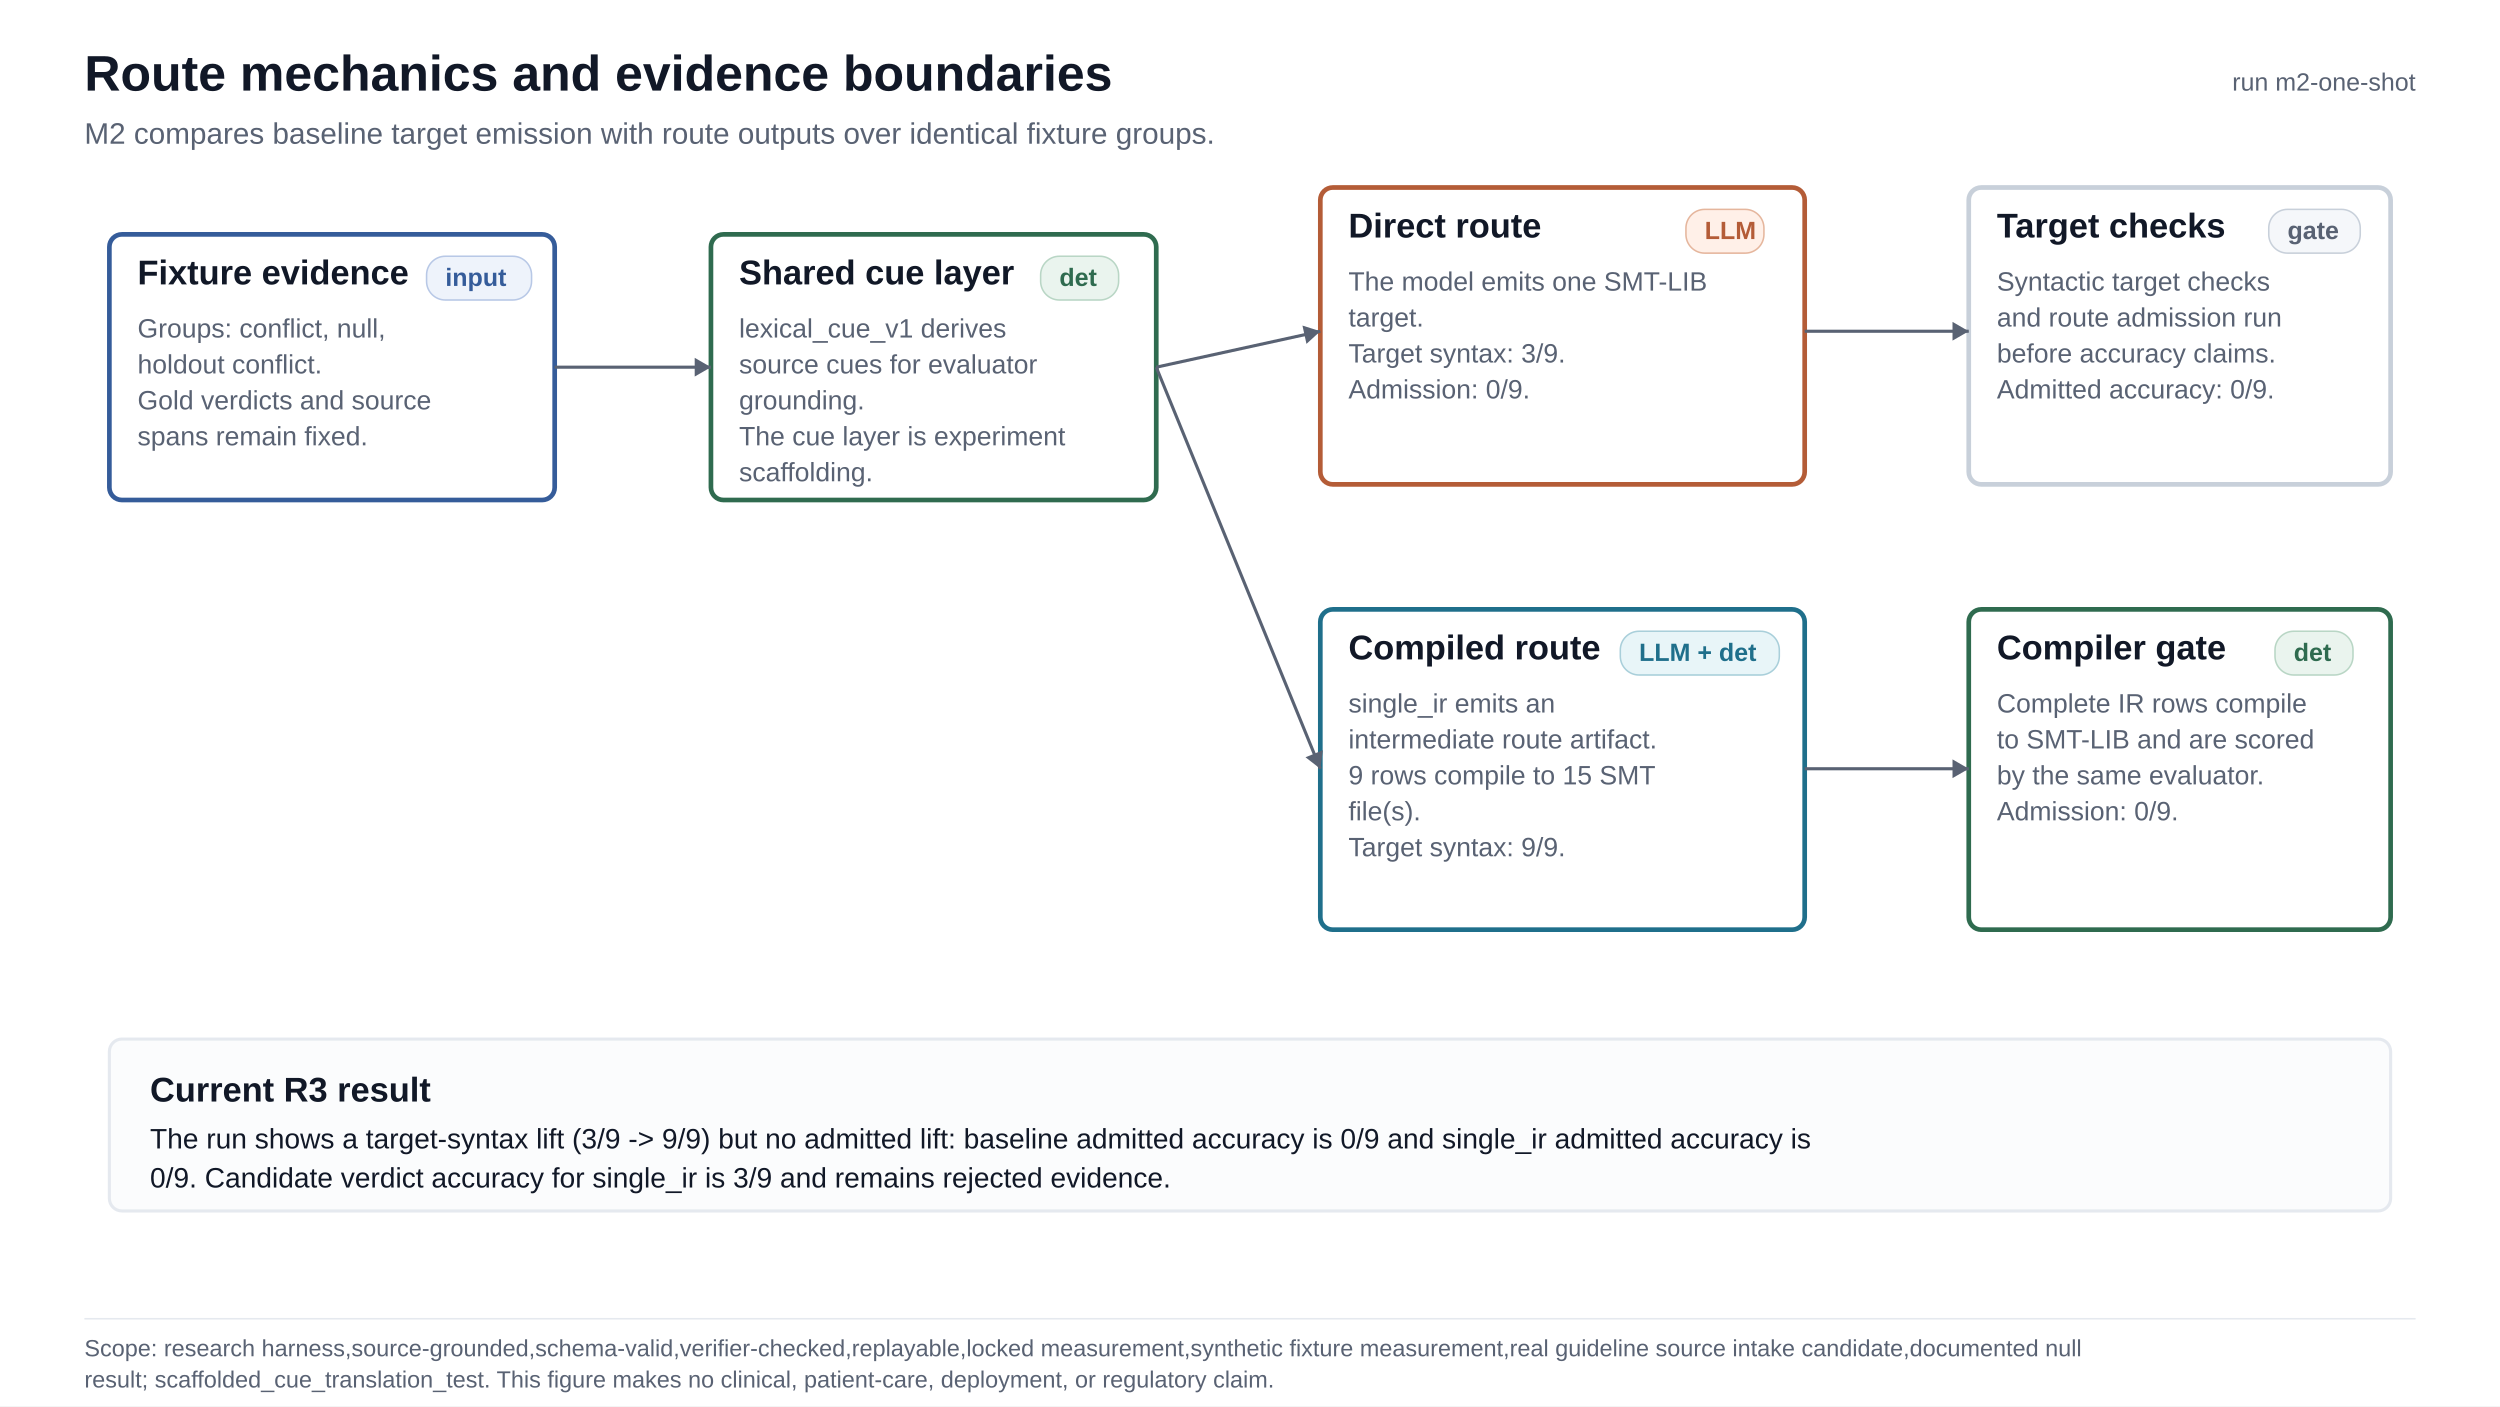
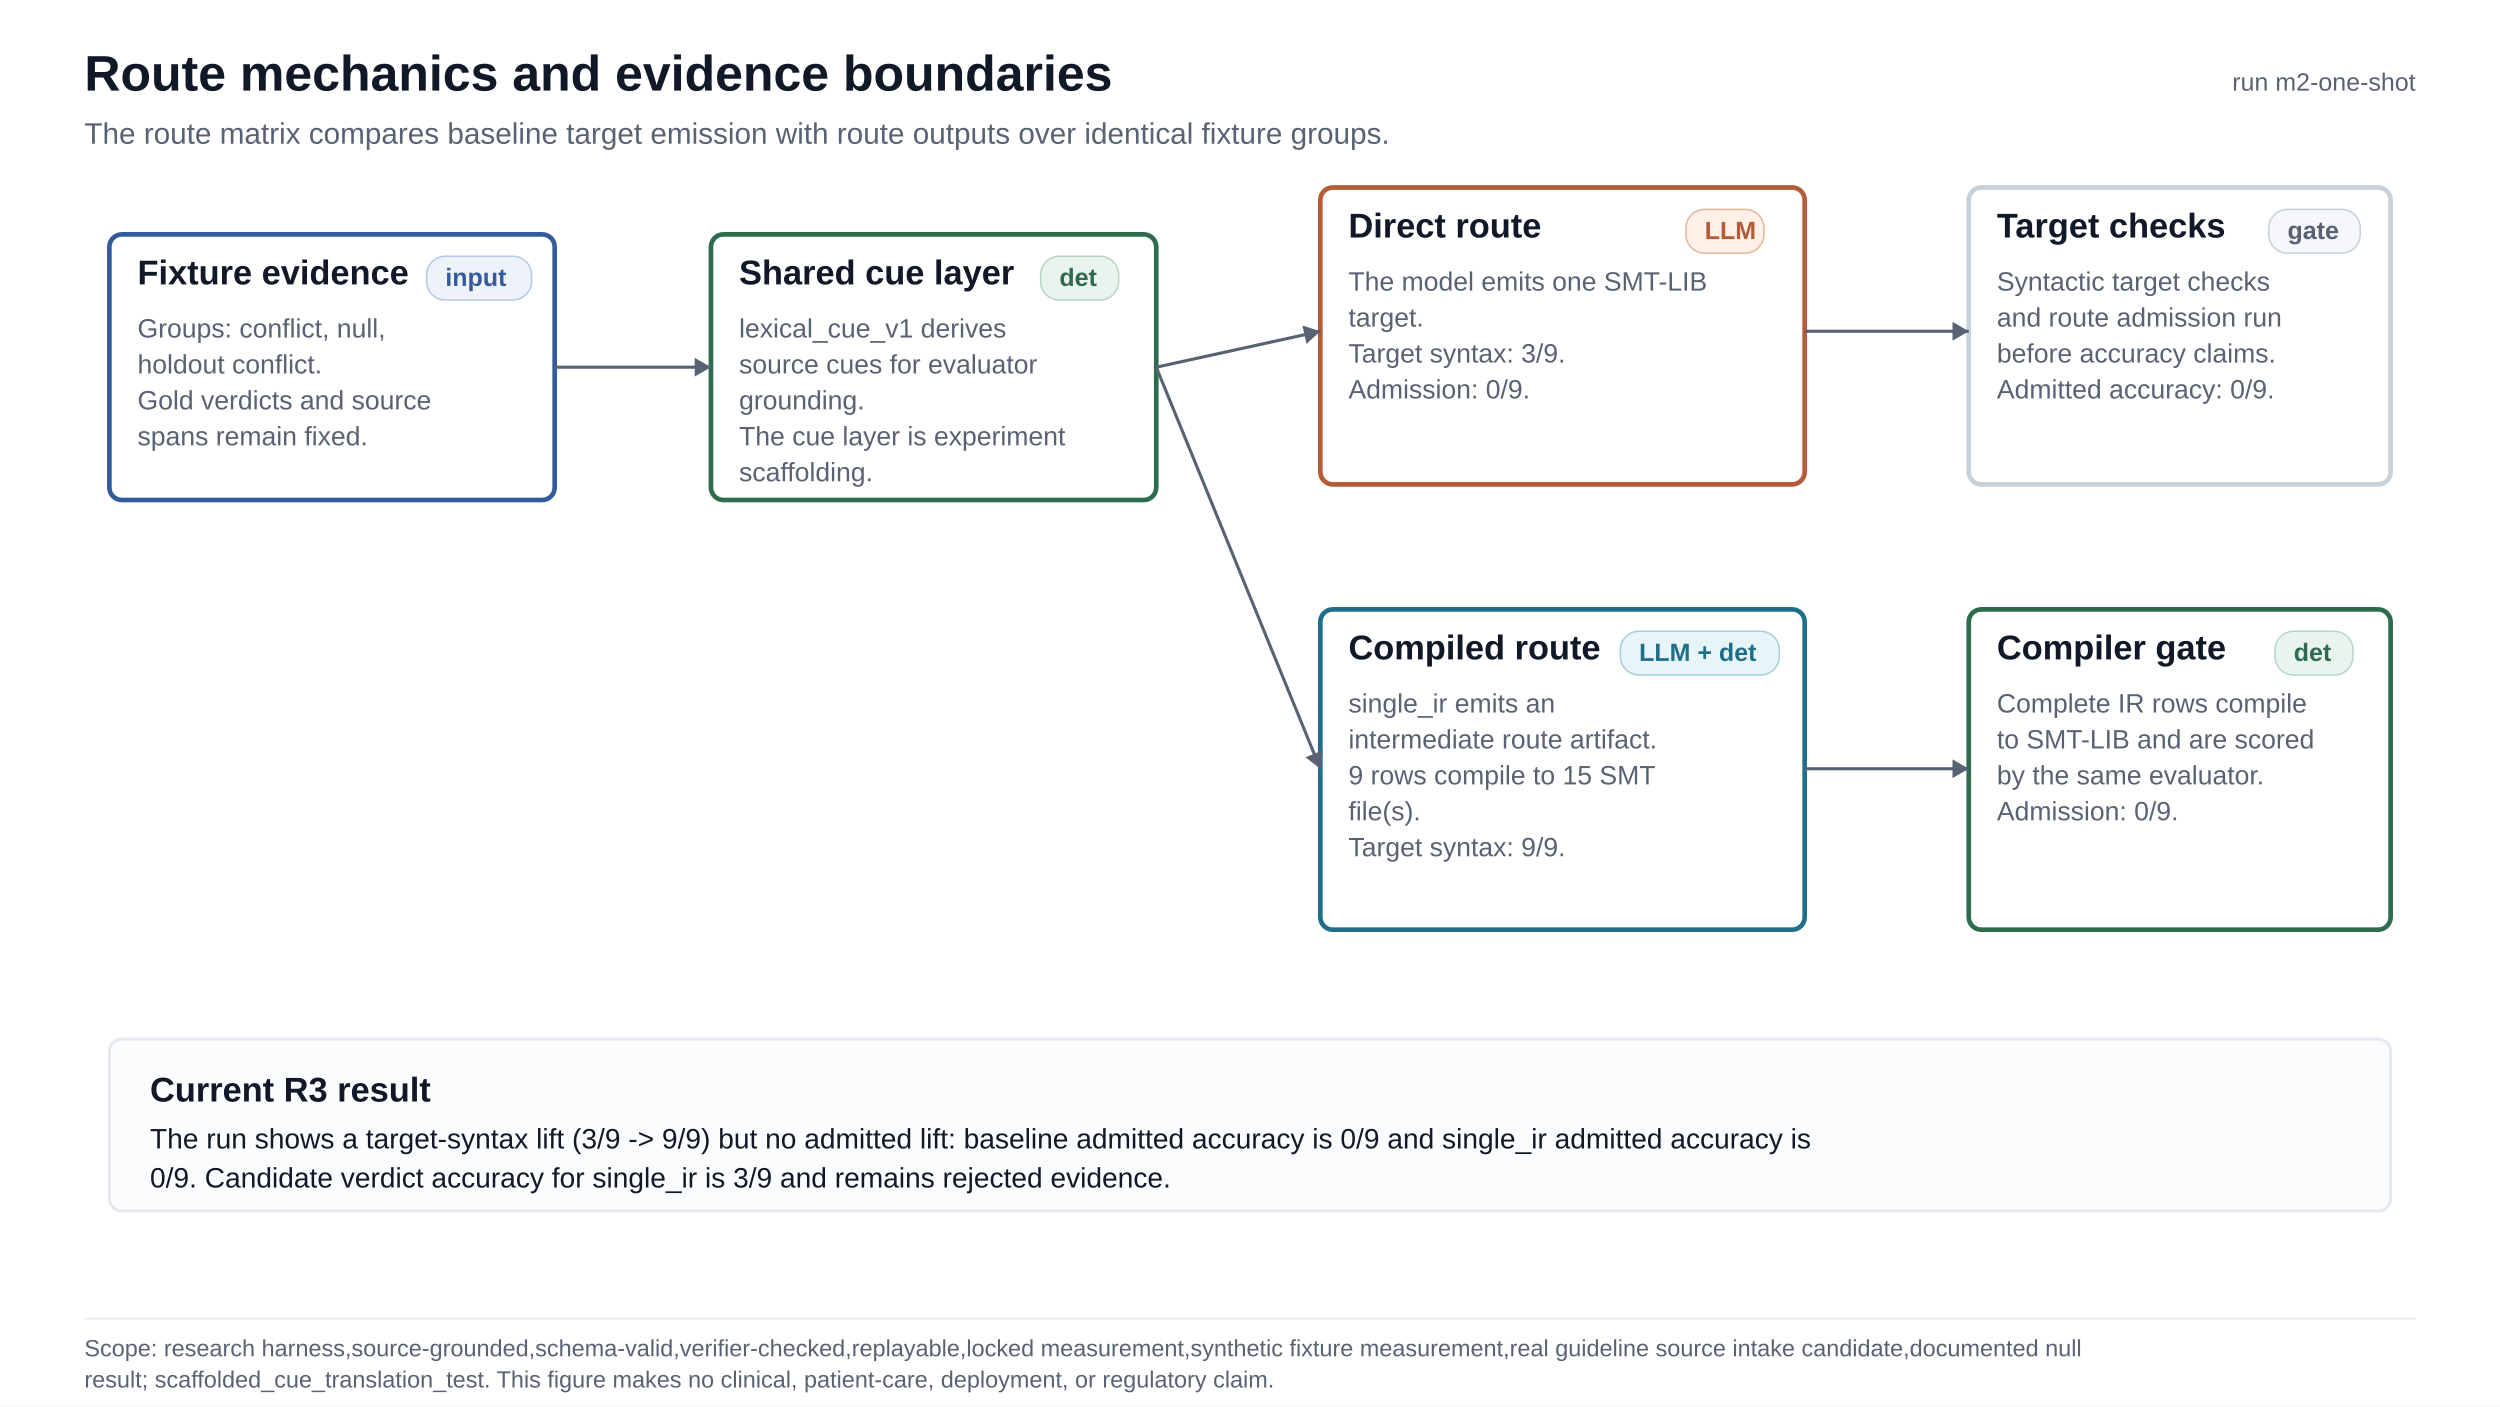
<svg xmlns="http://www.w3.org/2000/svg" width="1600" height="900" viewBox="0 0 1600 900" role="img" aria-labelledby="title desc">
  <rect width="1600" height="900" fill="#ffffff" />
  <text x="54" y="58" font-family="Arial, Helvetica, sans-serif" font-size="32" font-weight="700" fill="#111827" text-anchor="start">Route mechanics and evidence boundaries</text>
-   <text x="54" y="92" font-family="Arial, Helvetica, sans-serif" font-size="19" font-weight="400" fill="#596273" text-anchor="start">M2 compares baseline target emission with route outputs over identical fixture groups.</text>
+   <text x="54" y="92" font-family="Arial, Helvetica, sans-serif" font-size="19" font-weight="400" fill="#596273" text-anchor="start">The route matrix compares baseline target emission with route outputs over identical fixture groups.</text>
  <text x="1546" y="58" font-family="Arial, Helvetica, sans-serif" font-size="16" font-weight="400" fill="#596273" text-anchor="end">run m2-one-shot</text>
  <rect x="70" y="150" width="285" height="170" rx="8" fill="#ffffff" stroke="#355c9a" stroke-width="3" />
  <text x="88" y="182" font-family="Arial, Helvetica, sans-serif" font-size="22" font-weight="700" fill="#111827" text-anchor="start">Fixture evidence</text>
  <rect x="273" y="164" width="67.2" height="28" rx="12" fill="#eef3fb" stroke="#b8c8e6" stroke-width="1" />
  <text x="285" y="183" font-family="Arial, Helvetica, sans-serif" font-size="16" font-weight="700" fill="#355c9a" text-anchor="start">input</text>
  <text x="88" y="216" font-family="Arial, Helvetica, sans-serif" font-size="17" font-weight="400" fill="#596273" text-anchor="start">Groups: conflict, null,</text>
  <text x="88" y="239" font-family="Arial, Helvetica, sans-serif" font-size="17" font-weight="400" fill="#596273" text-anchor="start">holdout conflict.</text>
  <text x="88" y="262" font-family="Arial, Helvetica, sans-serif" font-size="17" font-weight="400" fill="#596273" text-anchor="start">Gold verdicts and source</text>
  <text x="88" y="285" font-family="Arial, Helvetica, sans-serif" font-size="17" font-weight="400" fill="#596273" text-anchor="start">spans remain fixed.</text>
  <rect x="455" y="150" width="285" height="170" rx="8" fill="#ffffff" stroke="#2f6b4f" stroke-width="3" />
  <text x="473" y="182" font-family="Arial, Helvetica, sans-serif" font-size="22" font-weight="700" fill="#111827" text-anchor="start">Shared cue layer</text>
  <rect x="666" y="164" width="49.92" height="28" rx="12" fill="#eaf4ee" stroke="#b9d6c5" stroke-width="1" />
  <text x="678" y="183" font-family="Arial, Helvetica, sans-serif" font-size="16" font-weight="700" fill="#2f6b4f" text-anchor="start">det</text>
  <text x="473" y="216" font-family="Arial, Helvetica, sans-serif" font-size="17" font-weight="400" fill="#596273" text-anchor="start">lexical_cue_v1 derives</text>
  <text x="473" y="239" font-family="Arial, Helvetica, sans-serif" font-size="17" font-weight="400" fill="#596273" text-anchor="start">source cues for evaluator</text>
  <text x="473" y="262" font-family="Arial, Helvetica, sans-serif" font-size="17" font-weight="400" fill="#596273" text-anchor="start">grounding.</text>
  <text x="473" y="285" font-family="Arial, Helvetica, sans-serif" font-size="17" font-weight="400" fill="#596273" text-anchor="start">The cue layer is experiment</text>
  <text x="473" y="308" font-family="Arial, Helvetica, sans-serif" font-size="17" font-weight="400" fill="#596273" text-anchor="start">scaffolding.</text>
  <line x1="355" y1="235" x2="455" y2="235" stroke="#596273" stroke-width="2" />
  <polygon points="455,235 444.608,241 444.608,229" fill="#596273" stroke="none" />
  <rect x="845" y="120" width="310" height="190" rx="8" fill="#ffffff" stroke="#b45c37" stroke-width="3" />
  <text x="863" y="152" font-family="Arial, Helvetica, sans-serif" font-size="22" font-weight="700" fill="#111827" text-anchor="start">Direct route</text>
  <rect x="1079" y="134" width="49.92" height="28" rx="12" fill="#fff0e8" stroke="#e5b69d" stroke-width="1" />
  <text x="1091" y="153" font-family="Arial, Helvetica, sans-serif" font-size="16" font-weight="700" fill="#b45c37" text-anchor="start">LLM</text>
  <text x="863" y="186" font-family="Arial, Helvetica, sans-serif" font-size="17" font-weight="400" fill="#596273" text-anchor="start">The model emits one SMT-LIB</text>
  <text x="863" y="209" font-family="Arial, Helvetica, sans-serif" font-size="17" font-weight="400" fill="#596273" text-anchor="start">target.</text>
  <text x="863" y="232" font-family="Arial, Helvetica, sans-serif" font-size="17" font-weight="400" fill="#596273" text-anchor="start">Target syntax: 3/9.</text>
  <text x="863" y="255" font-family="Arial, Helvetica, sans-serif" font-size="17" font-weight="400" fill="#596273" text-anchor="start">Admission: 0/9.</text>
  <rect x="845" y="390" width="310" height="205" rx="8" fill="#ffffff" stroke="#1f6f8b" stroke-width="3" />
  <text x="863" y="422" font-family="Arial, Helvetica, sans-serif" font-size="22" font-weight="700" fill="#111827" text-anchor="start">Compiled route</text>
  <rect x="1037" y="404" width="101.76" height="28" rx="12" fill="#e8f5f8" stroke="#a9cfda" stroke-width="1" />
  <text x="1049" y="423" font-family="Arial, Helvetica, sans-serif" font-size="16" font-weight="700" fill="#1f6f8b" text-anchor="start">LLM + det</text>
  <text x="863" y="456" font-family="Arial, Helvetica, sans-serif" font-size="17" font-weight="400" fill="#596273" text-anchor="start">single_ir emits an</text>
  <text x="863" y="479" font-family="Arial, Helvetica, sans-serif" font-size="17" font-weight="400" fill="#596273" text-anchor="start">intermediate route artifact.</text>
  <text x="863" y="502" font-family="Arial, Helvetica, sans-serif" font-size="17" font-weight="400" fill="#596273" text-anchor="start">9 rows compile to 15 SMT</text>
  <text x="863" y="525" font-family="Arial, Helvetica, sans-serif" font-size="17" font-weight="400" fill="#596273" text-anchor="start">file(s).</text>
  <text x="863" y="548" font-family="Arial, Helvetica, sans-serif" font-size="17" font-weight="400" fill="#596273" text-anchor="start">Target syntax: 9/9.</text>
  <line x1="740" y1="235" x2="845" y2="212" stroke="#596273" stroke-width="2" />
  <polygon points="845,212 836.132,220.085 833.565,208.363" fill="#596273" stroke="none" />
  <line x1="740" y1="235" x2="845" y2="492" stroke="#596273" stroke-width="2" />
  <polygon points="845,492 835.515,484.649 846.624,480.11" fill="#596273" stroke="none" />
  <rect x="1260" y="120" width="270" height="190" rx="8" fill="#ffffff" stroke="#c8d0da" stroke-width="3" />
  <text x="1278" y="152" font-family="Arial, Helvetica, sans-serif" font-size="22" font-weight="700" fill="#111827" text-anchor="start">Target checks</text>
  <rect x="1452" y="134" width="58.56" height="28" rx="12" fill="#f5f7fa" stroke="#c8d0da" stroke-width="1" />
  <text x="1464" y="153" font-family="Arial, Helvetica, sans-serif" font-size="16" font-weight="700" fill="#596273" text-anchor="start">gate</text>
  <text x="1278" y="186" font-family="Arial, Helvetica, sans-serif" font-size="17" font-weight="400" fill="#596273" text-anchor="start">Syntactic target checks</text>
  <text x="1278" y="209" font-family="Arial, Helvetica, sans-serif" font-size="17" font-weight="400" fill="#596273" text-anchor="start">and route admission run</text>
  <text x="1278" y="232" font-family="Arial, Helvetica, sans-serif" font-size="17" font-weight="400" fill="#596273" text-anchor="start">before accuracy claims.</text>
  <text x="1278" y="255" font-family="Arial, Helvetica, sans-serif" font-size="17" font-weight="400" fill="#596273" text-anchor="start">Admitted accuracy: 0/9.</text>
  <rect x="1260" y="390" width="270" height="205" rx="8" fill="#ffffff" stroke="#2f6b4f" stroke-width="3" />
  <text x="1278" y="422" font-family="Arial, Helvetica, sans-serif" font-size="22" font-weight="700" fill="#111827" text-anchor="start">Compiler gate</text>
  <rect x="1456" y="404" width="49.92" height="28" rx="12" fill="#eaf4ee" stroke="#b9d6c5" stroke-width="1" />
  <text x="1468" y="423" font-family="Arial, Helvetica, sans-serif" font-size="16" font-weight="700" fill="#2f6b4f" text-anchor="start">det</text>
  <text x="1278" y="456" font-family="Arial, Helvetica, sans-serif" font-size="17" font-weight="400" fill="#596273" text-anchor="start">Complete IR rows compile</text>
  <text x="1278" y="479" font-family="Arial, Helvetica, sans-serif" font-size="17" font-weight="400" fill="#596273" text-anchor="start">to SMT-LIB and are scored</text>
  <text x="1278" y="502" font-family="Arial, Helvetica, sans-serif" font-size="17" font-weight="400" fill="#596273" text-anchor="start">by the same evaluator.</text>
  <text x="1278" y="525" font-family="Arial, Helvetica, sans-serif" font-size="17" font-weight="400" fill="#596273" text-anchor="start">Admission: 0/9.</text>
  <line x1="1155" y1="212" x2="1260" y2="212" stroke="#596273" stroke-width="2" />
  <polygon points="1260,212 1249.608,218 1249.608,206" fill="#596273" stroke="none" />
  <line x1="1155" y1="492" x2="1260" y2="492" stroke="#596273" stroke-width="2" />
  <polygon points="1260,492 1249.608,498 1249.608,486" fill="#596273" stroke="none" />
  <rect x="70" y="665" width="1460" height="110" rx="8" fill="#fbfcfd" stroke="#e5e9ef" stroke-width="2" />
  <text x="96" y="705" font-family="Arial, Helvetica, sans-serif" font-size="22" font-weight="700" fill="#111827" text-anchor="start">Current R3 result</text>
  <text x="96" y="735" font-family="Arial, Helvetica, sans-serif" font-size="18" font-weight="400" fill="#111827" text-anchor="start">The run shows a target-syntax lift (3/9 -&gt; 9/9) but no admitted lift: baseline admitted accuracy is 0/9 and single_ir admitted accuracy is</text>
  <text x="96" y="760" font-family="Arial, Helvetica, sans-serif" font-size="18" font-weight="400" fill="#111827" text-anchor="start">0/9. Candidate verdict accuracy for single_ir is 3/9 and remains rejected evidence.</text>
  <line x1="54" y1="844" x2="1546" y2="844" stroke="#e5e9ef" stroke-width="1" />
  <text x="54" y="868" font-family="Arial, Helvetica, sans-serif" font-size="15" font-weight="400" fill="#596273" text-anchor="start">Scope: research harness,source-grounded,schema-valid,verifier-checked,replayable,locked measurement,synthetic fixture measurement,real guideline source intake candidate,documented null</text>
  <text x="54" y="888" font-family="Arial, Helvetica, sans-serif" font-size="15" font-weight="400" fill="#596273" text-anchor="start">result; scaffolded_cue_translation_test. This figure makes no clinical, patient-care, deployment, or regulatory claim.</text>
</svg>
